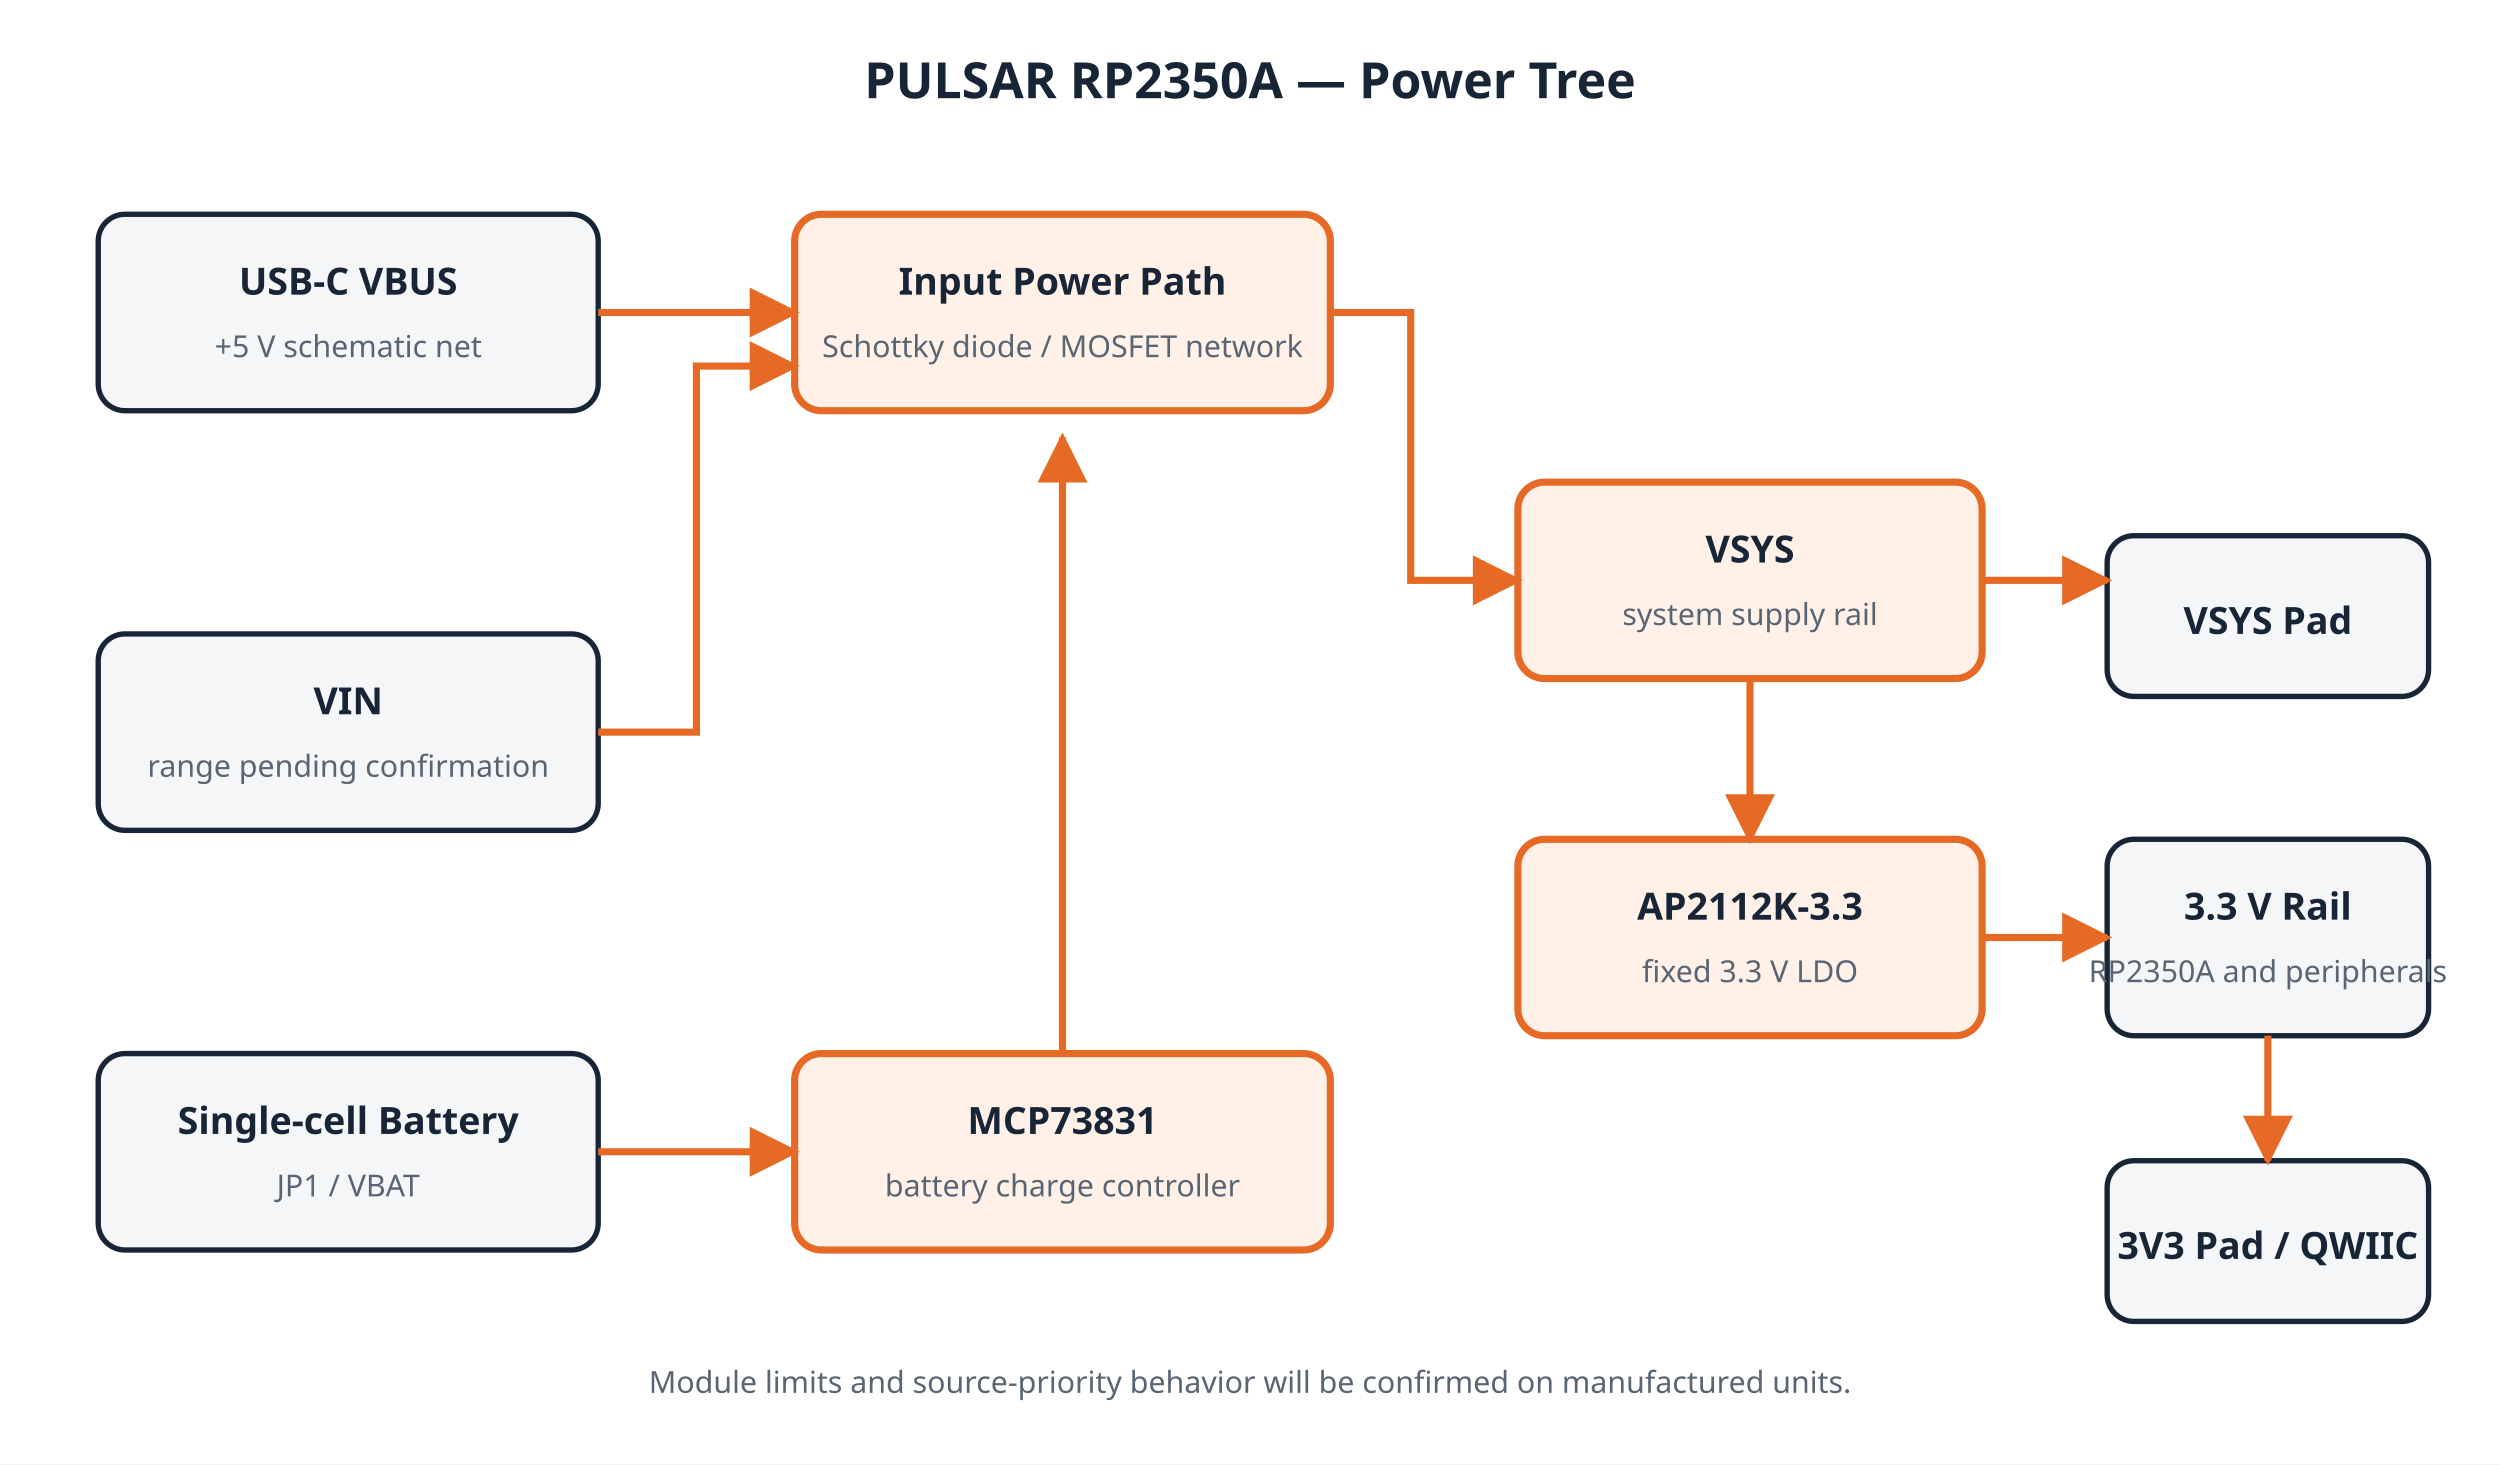
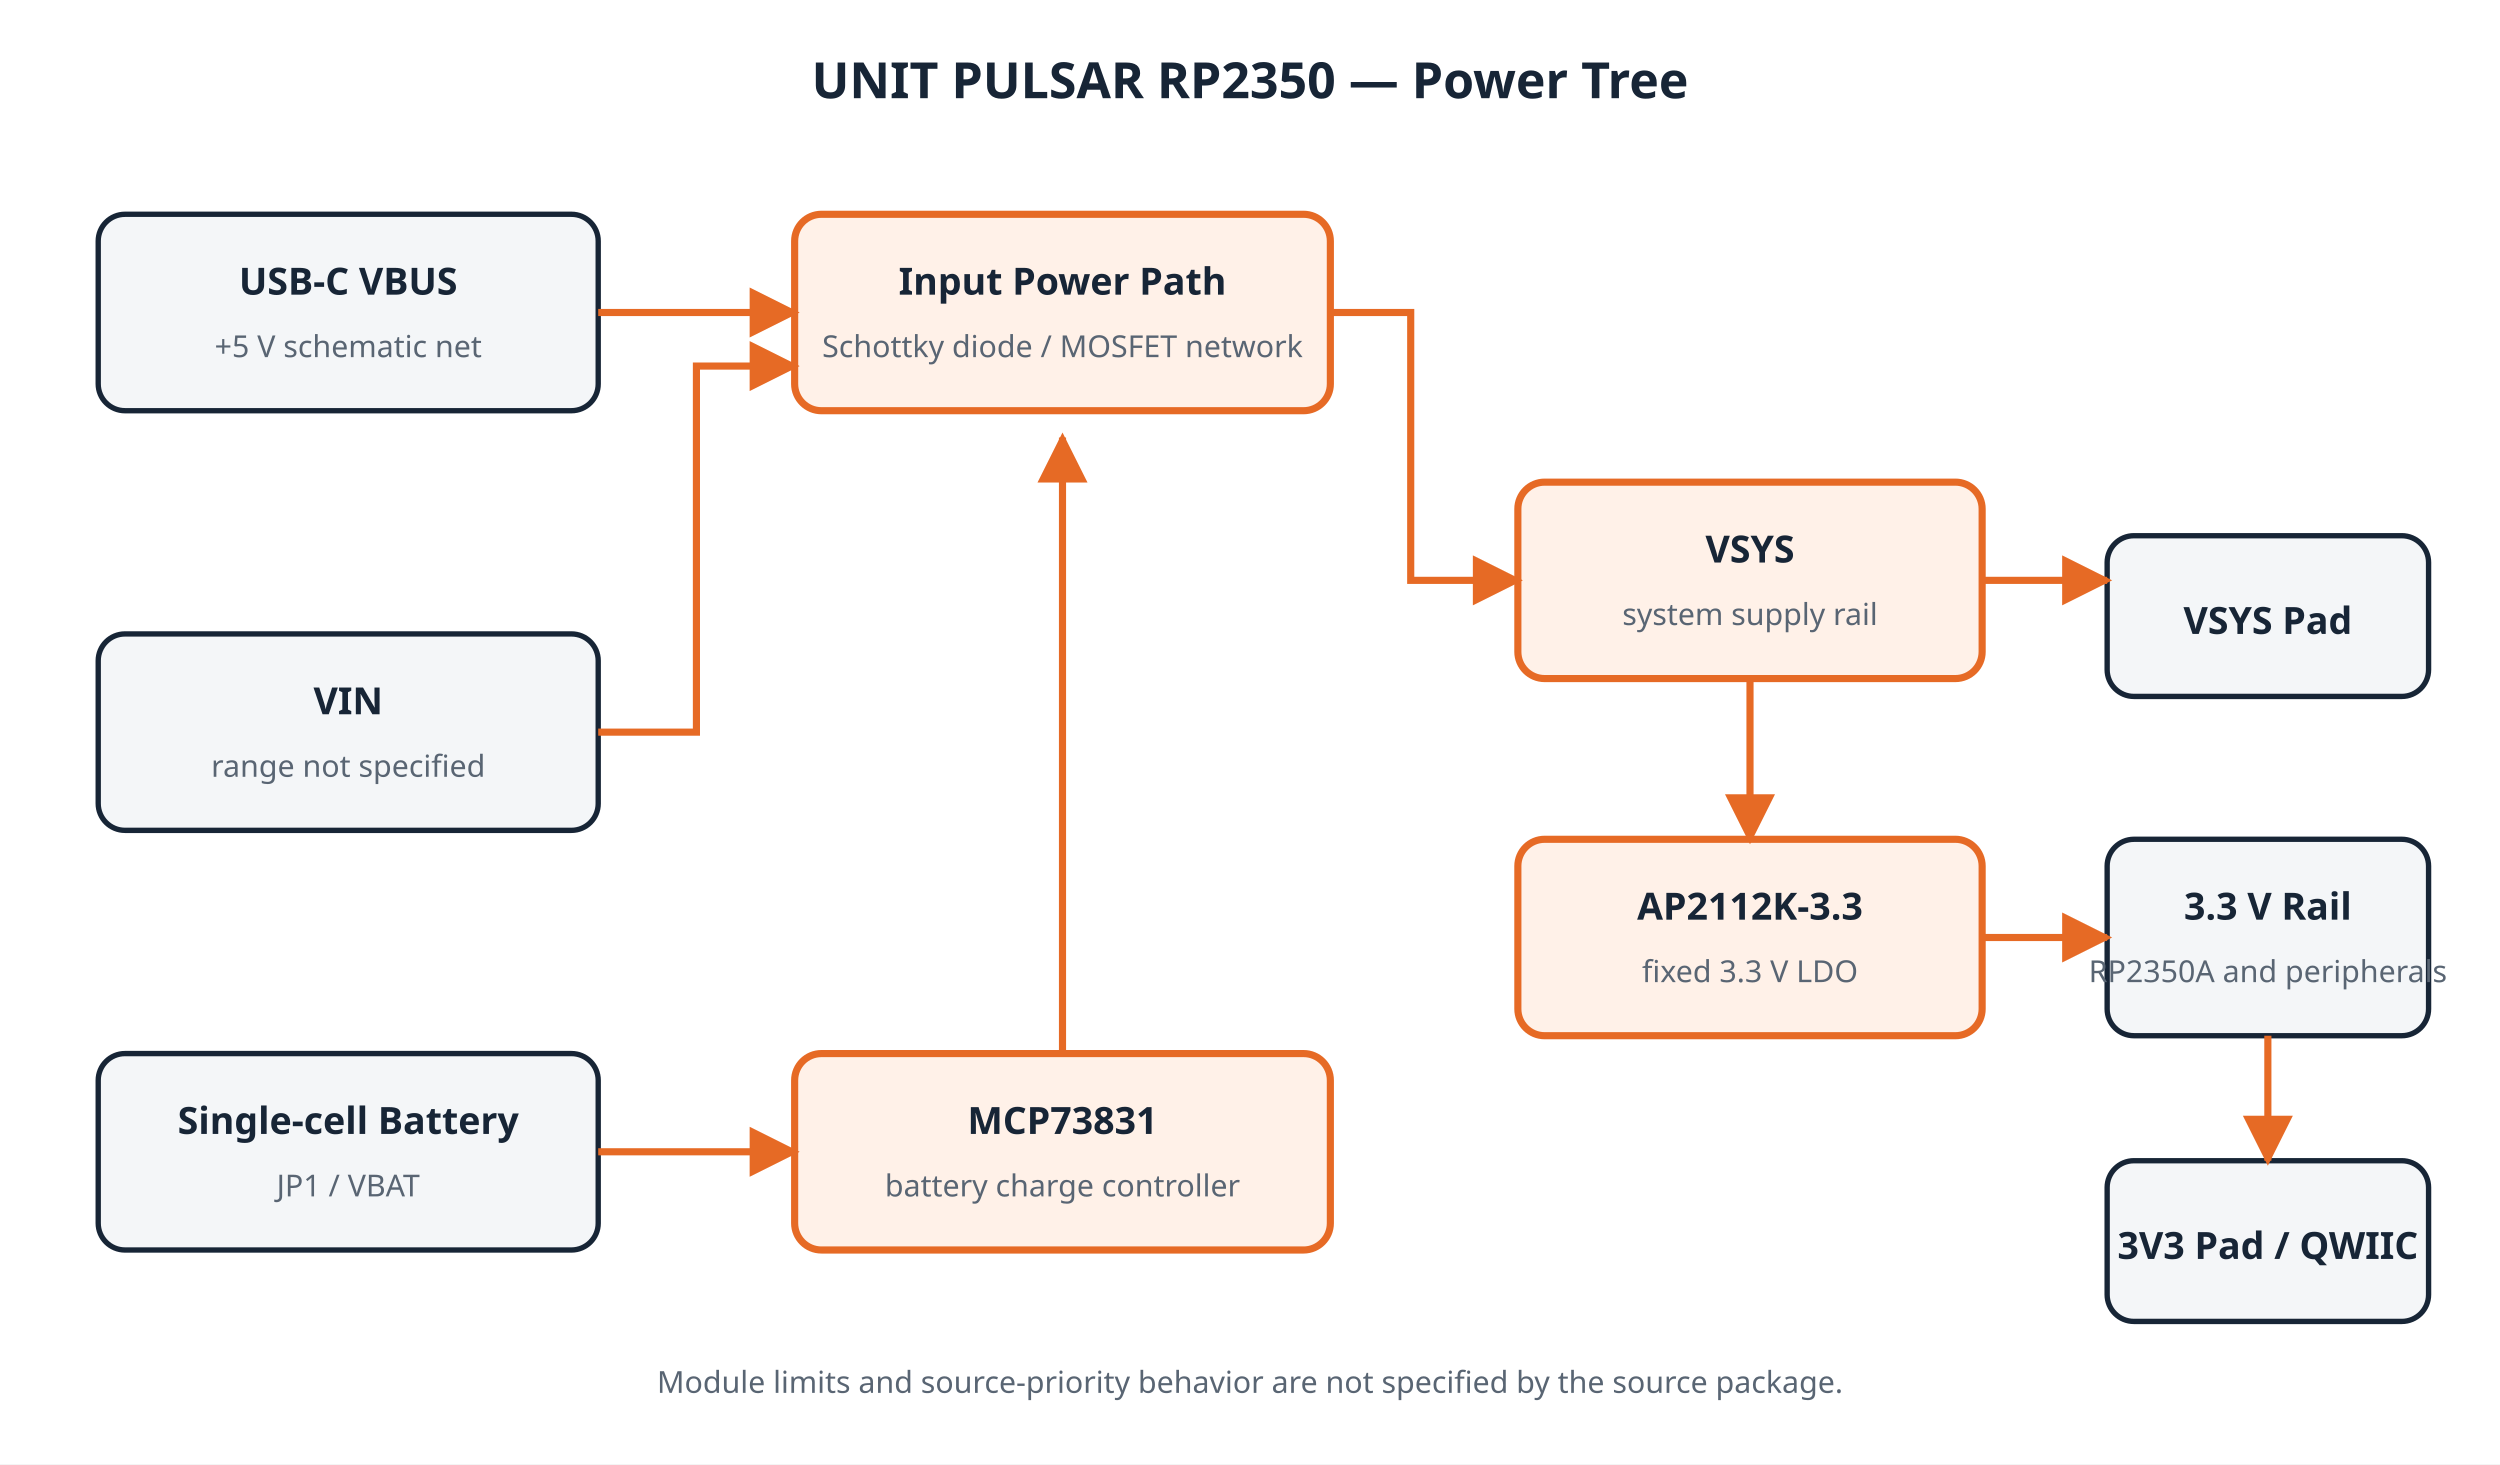
<svg xmlns="http://www.w3.org/2000/svg" width="1400" height="820" viewBox="0 0 1400 820">
  <defs>
    <marker id="arrow" viewBox="0 0 10 10" refX="9" refY="5" markerWidth="7" markerHeight="7" orient="auto">
      <path d="M0 0L10 5L0 10z" fill="#e66a25" />
    </marker>
    <style>
      .box{fill:#f4f6f8;stroke:#172536;stroke-width:3;rx:15}
      .orange{fill:#fff1e8;stroke:#e66a25;stroke-width:4;rx:15}
      .title{font:700 28px sans-serif;fill:#172536;text-anchor:middle}
      .label{font:600 21px sans-serif;fill:#172536;text-anchor:middle}
      .small{font:400 17px sans-serif;fill:#596573;text-anchor:middle}
      .line{stroke:#e66a25;stroke-width:4;fill:none;marker-end:url(#arrow)}
    </style>
  </defs>
  <rect width="1400" height="820" fill="white" />
-   <text x="700" y="55" class="title">PULSAR RP2350A — Power Tree</text>
+   <text x="700" y="55" class="title">UNIT PULSAR RP2350 — Power Tree</text>
  <rect x="55" y="120" width="280" height="110" class="box" />
  <text x="195" y="165" class="label">USB-C VBUS</text>
  <text x="195" y="200" class="small">+5 V schematic net</text>
  <rect x="55" y="355" width="280" height="110" class="box" />
  <text x="195" y="400" class="label">VIN</text>
-   <text x="195" y="435" class="small">range pending confirmation</text>
+   <text x="195" y="435" class="small">range not specified</text>
  <rect x="55" y="590" width="280" height="110" class="box" />
  <text x="195" y="635" class="label">Single-cell Battery</text>
  <text x="195" y="670" class="small">JP1 / VBAT</text>
  <rect x="445" y="120" width="300" height="110" class="orange" />
  <text x="595" y="165" class="label">Input Power Path</text>
  <text x="595" y="200" class="small">Schottky diode / MOSFET network</text>
  <rect x="445" y="590" width="300" height="110" class="orange" />
  <text x="595" y="635" class="label">MCP73831</text>
  <text x="595" y="670" class="small">battery charge controller</text>
  <rect x="850" y="270" width="260" height="110" class="orange" />
  <text x="980" y="315" class="label">VSYS</text>
  <text x="980" y="350" class="small">system supply rail</text>
  <rect x="850" y="470" width="260" height="110" class="orange" />
  <text x="980" y="515" class="label">AP2112K-3.3</text>
  <text x="980" y="550" class="small">fixed 3.3 V LDO</text>
  <rect x="1180" y="300" width="180" height="90" class="box" />
  <text x="1270" y="355" class="label">VSYS Pad</text>
  <rect x="1180" y="470" width="180" height="110" class="box" />
  <text x="1270" y="515" class="label">3.3 V Rail</text>
  <text x="1270" y="550" class="small">RP2350A and peripherals</text>
  <rect x="1180" y="650" width="180" height="90" class="box" />
  <text x="1270" y="705" class="label">3V3 Pad / QWIIC</text>
  <path d="M335 175H445" class="line" />
  <path d="M335 410H390V205H445" class="line" />
  <path d="M335 645H445" class="line" />
  <path d="M595 590V245" class="line" />
  <path d="M745 175H790V325H850" class="line" />
  <path d="M1110 325H1180" class="line" />
  <path d="M980 380V470" class="line" />
  <path d="M1110 525H1180" class="line" />
  <path d="M1270 580V650" class="line" />
-   <text x="700" y="780" class="small">Module limits and source-priority behavior will be confirmed on manufactured units.</text>
+   <text x="700" y="780" class="small">Module limits and source-priority behavior are not specified by the source package.</text>
</svg>
